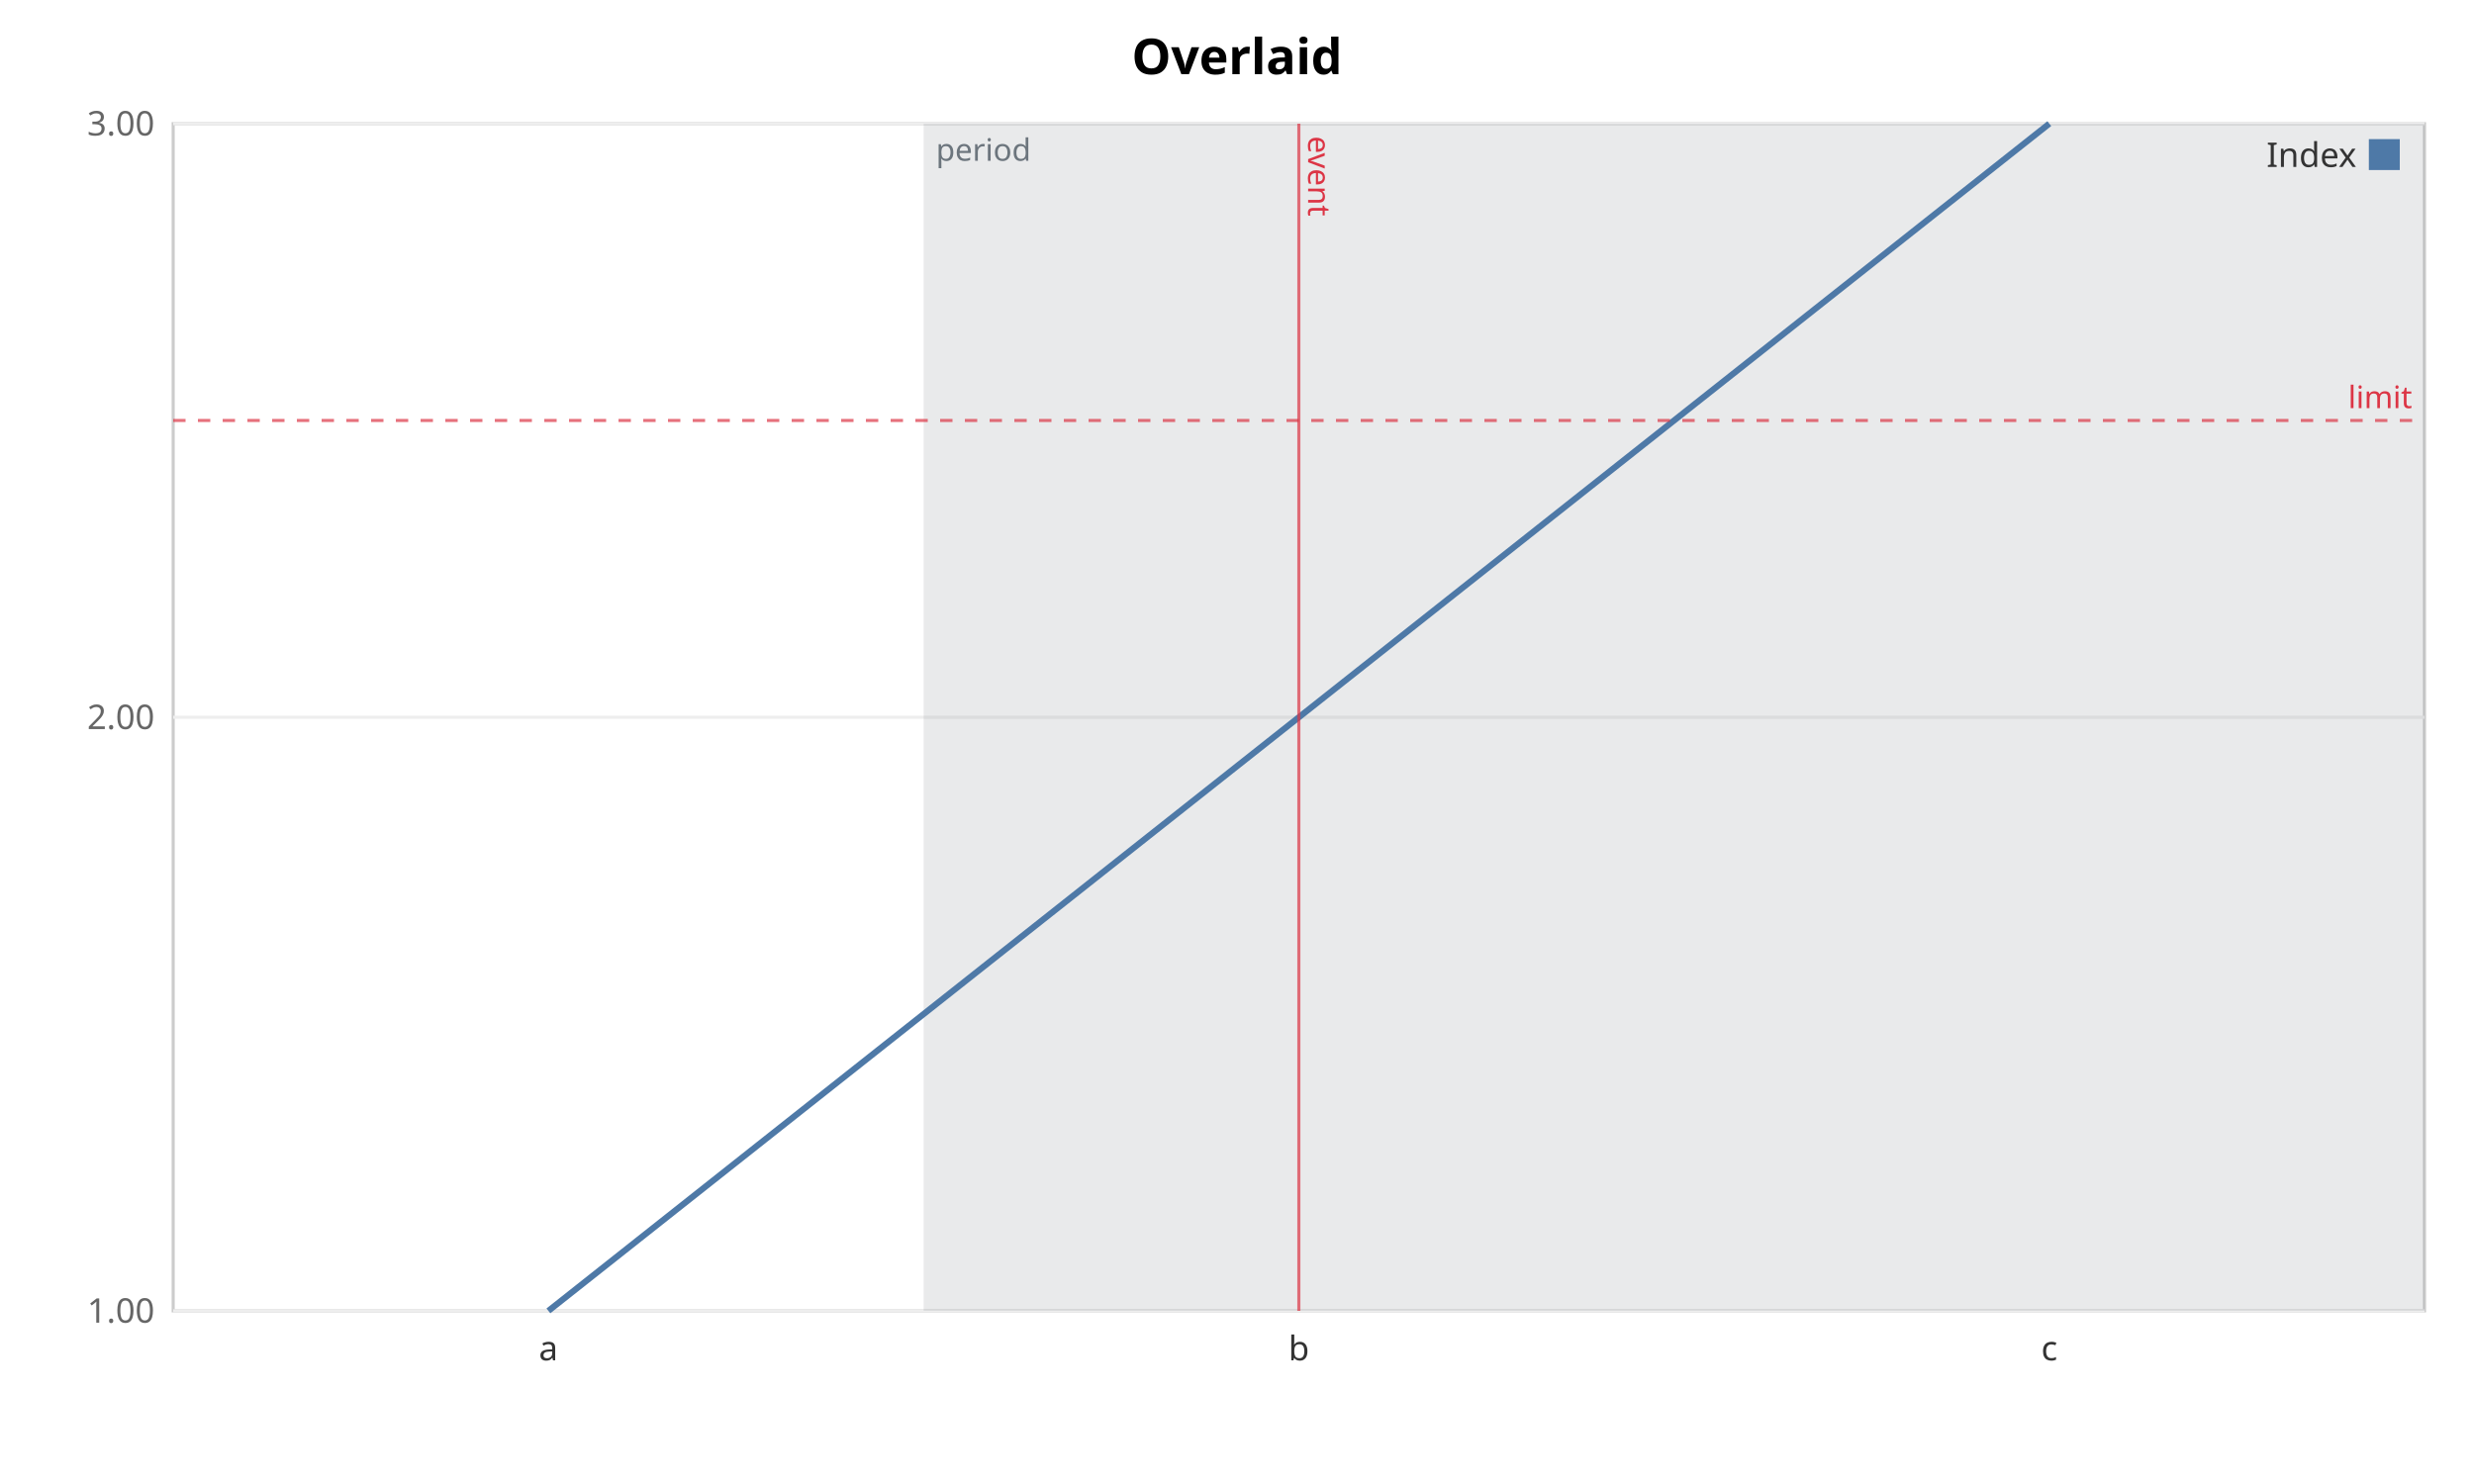
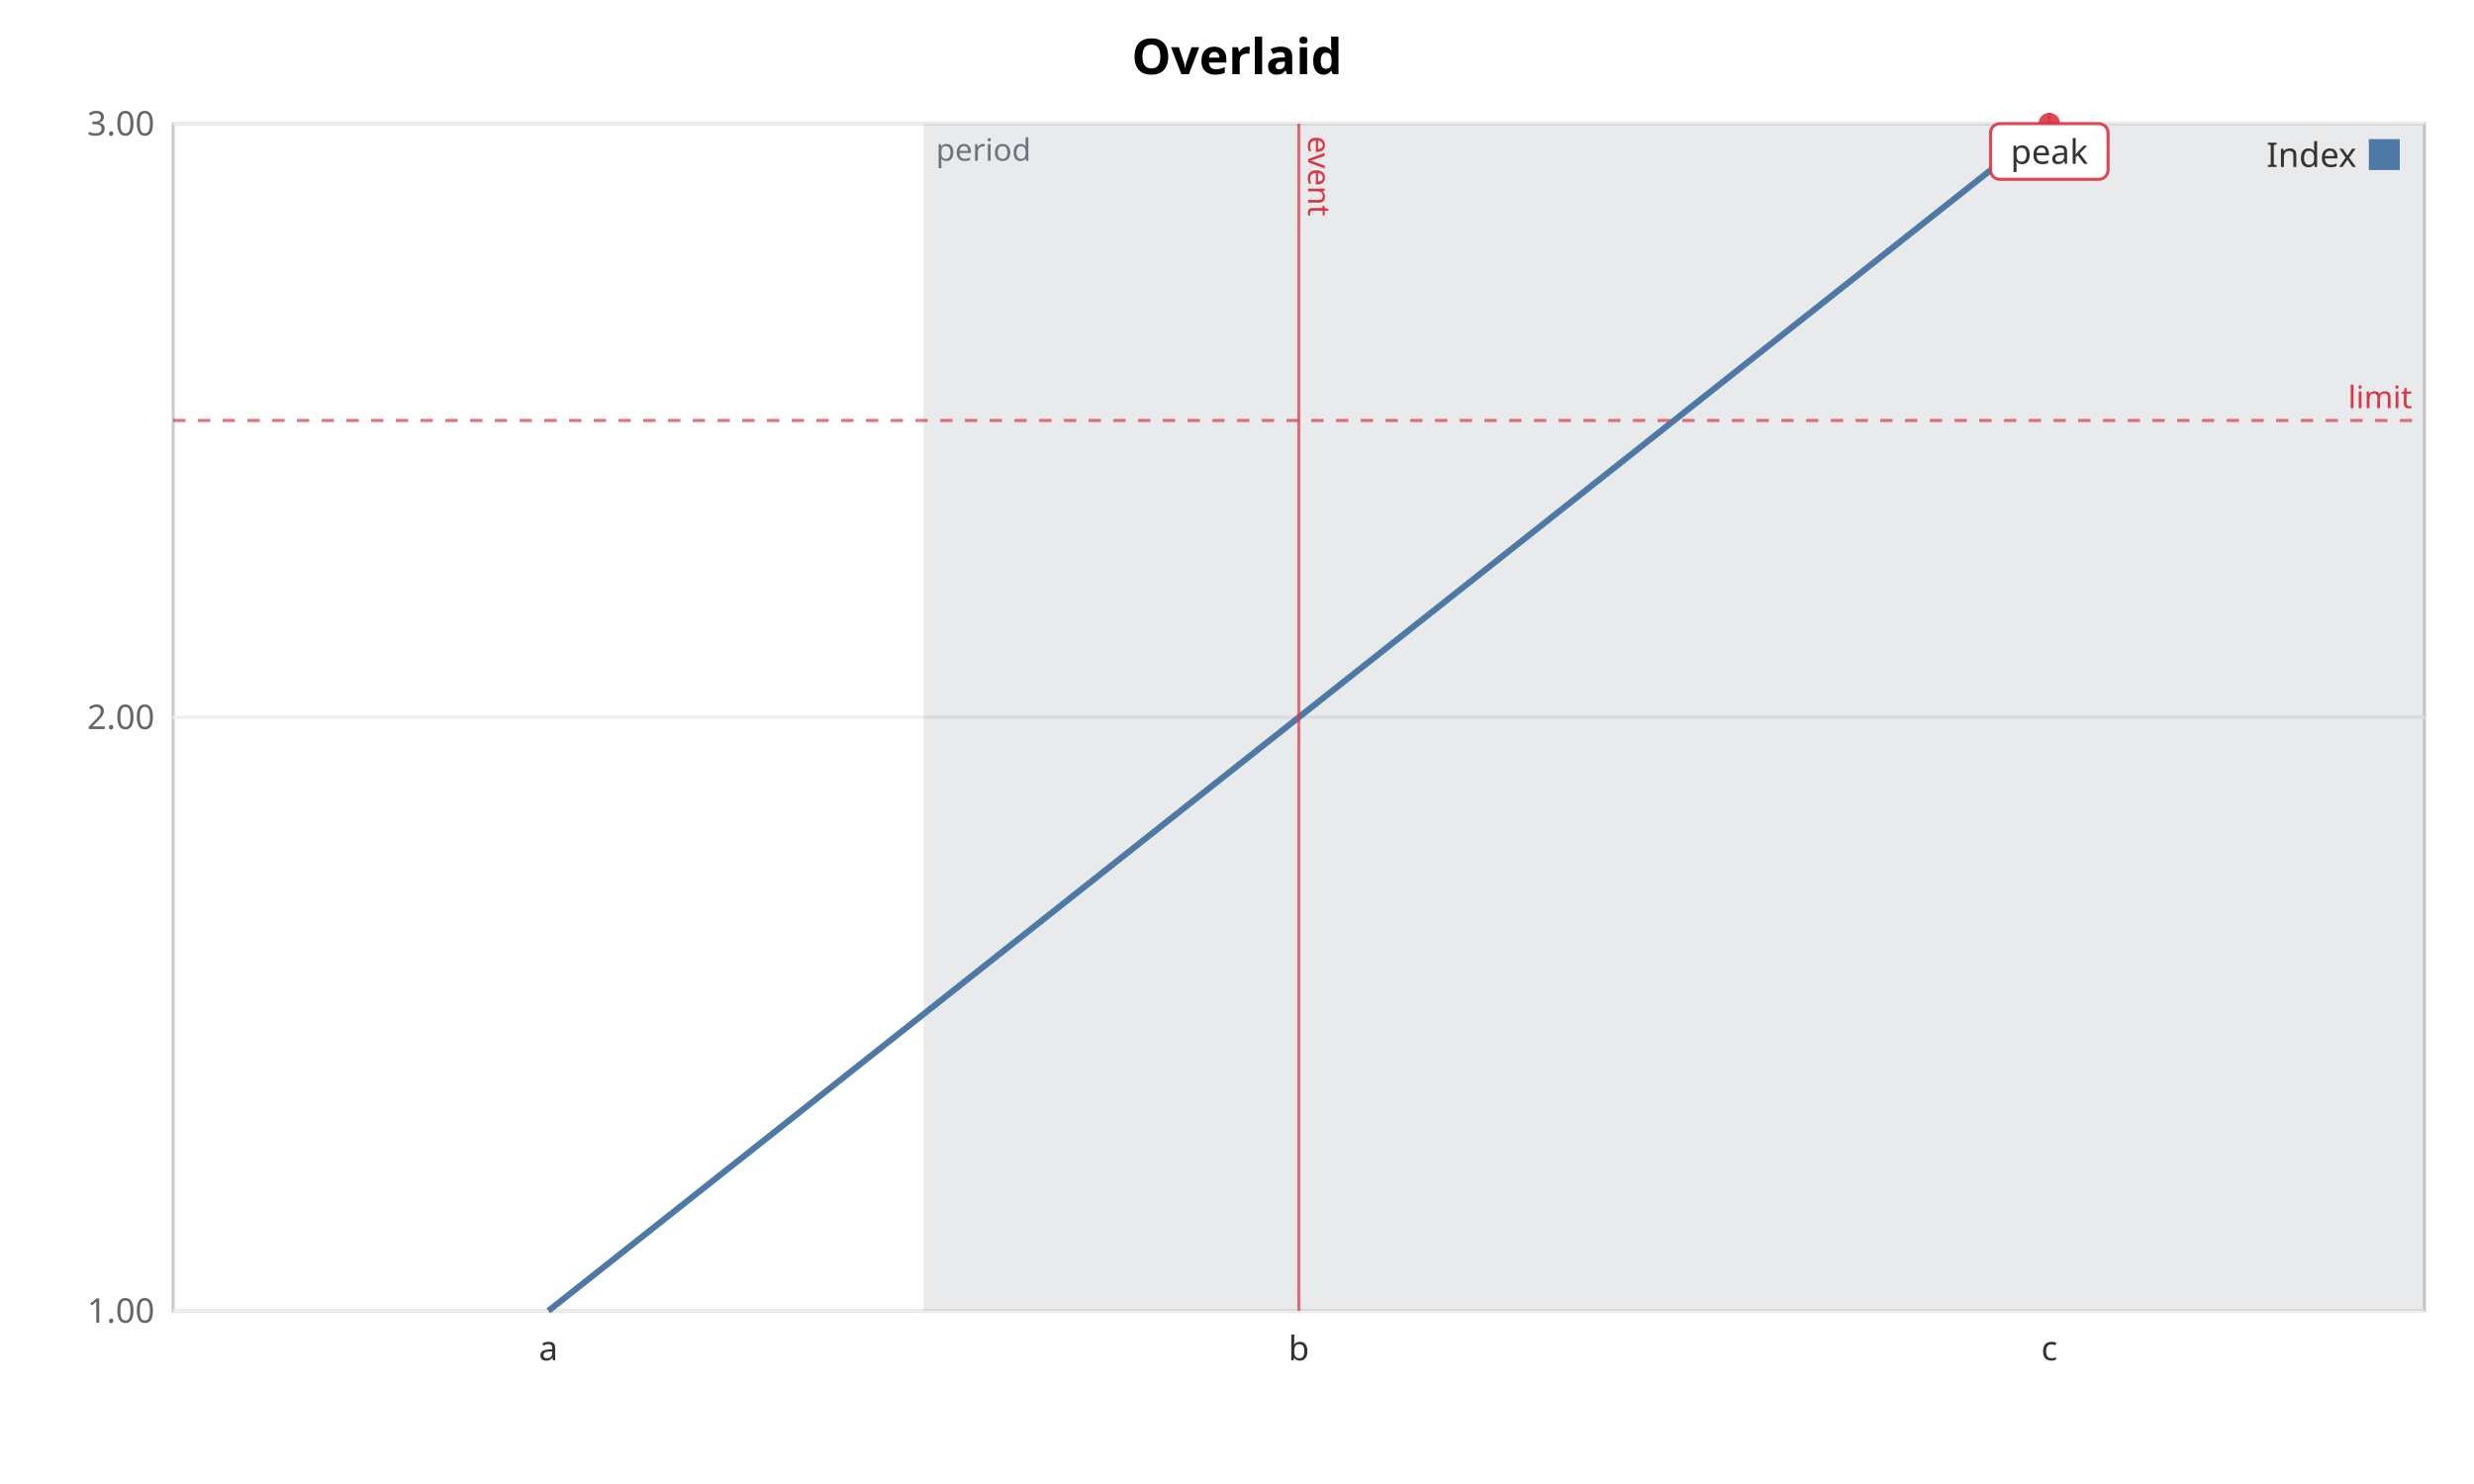
<svg xmlns="http://www.w3.org/2000/svg" width="800" height="480" viewBox="0 0 800 480" font-family="sans-serif">
  <rect width="100%" height="100%" fill="#ffffff" />
  <text x="400" y="24" font-size="16" font-weight="bold" text-anchor="middle">Overlaid</text>
  <rect x="56" y="40" width="728" height="384" fill="none" stroke="#cccccc" />
  <line x1="56" y1="424.00" x2="784" y2="424.00" stroke="#eeeeee" />
  <text x="50" y="424.00" font-size="11" text-anchor="end" dominant-baseline="middle" fill="#666666">1.00</text>
  <line x1="56" y1="232.00" x2="784" y2="232.00" stroke="#eeeeee" />
  <text x="50" y="232.00" font-size="11" text-anchor="end" dominant-baseline="middle" fill="#666666">2.00</text>
  <line x1="56" y1="40.00" x2="784" y2="40.00" stroke="#eeeeee" />
  <text x="50" y="40.00" font-size="11" text-anchor="end" dominant-baseline="middle" fill="#666666">3.00</text>
  <text x="177.33" y="440" font-size="11" text-anchor="middle" fill="#333333">a</text>
  <text x="420.00" y="440" font-size="11" text-anchor="middle" fill="#333333">b</text>
  <text x="662.67" y="440" font-size="11" text-anchor="middle" fill="#333333">c</text>
  <rect x="298.67" y="40" width="485.33" height="384" fill="#6c757d" fill-opacity="0.15" />
  <text x="302.67" y="52" font-size="10" fill="#6c757d">period</text>
  <polyline points="177.33,424.00 420.00,232.00 662.67,40.00" fill="none" stroke="#4e79a7" stroke-width="2" />
  <line x1="420.00" y1="40" x2="420.00" y2="424" stroke="rgba(220,53,69,0.7)" stroke-width="1" />
  <text x="423.00" y="44" font-size="10" fill="#dc3545" transform="rotate(90 423.00 44)">event</text>
  <line x1="56" y1="136.00" x2="784" y2="136.00" stroke="rgba(220,53,69,0.7)" stroke-width="1" stroke-dasharray="4 4" />
  <text x="780" y="132.00" font-size="10" text-anchor="end" fill="#dc3545">limit</text>
+   <circle cx="662.67" cy="40.00" r="3.5" fill="rgba(220,53,69,0.9)" />
+   <line x1="662.67" y1="36.50" x2="662.67" y2="58.00" stroke="rgba(220,53,69,0.9)" stroke-width="1" />
+   <rect x="643.67" y="40.00" width="38.00" height="18.00" rx="3" fill="#ffffff" stroke="rgba(220,53,69,0.9)" />
+   <text x="662.67" y="53.00" font-size="11" text-anchor="middle" fill="#333333">peak</text>
  <rect x="766" y="45" width="10" height="10" fill="#4e79a7" />
  <text x="762" y="54" font-size="11" text-anchor="end" fill="#333333">Index</text>
</svg>
